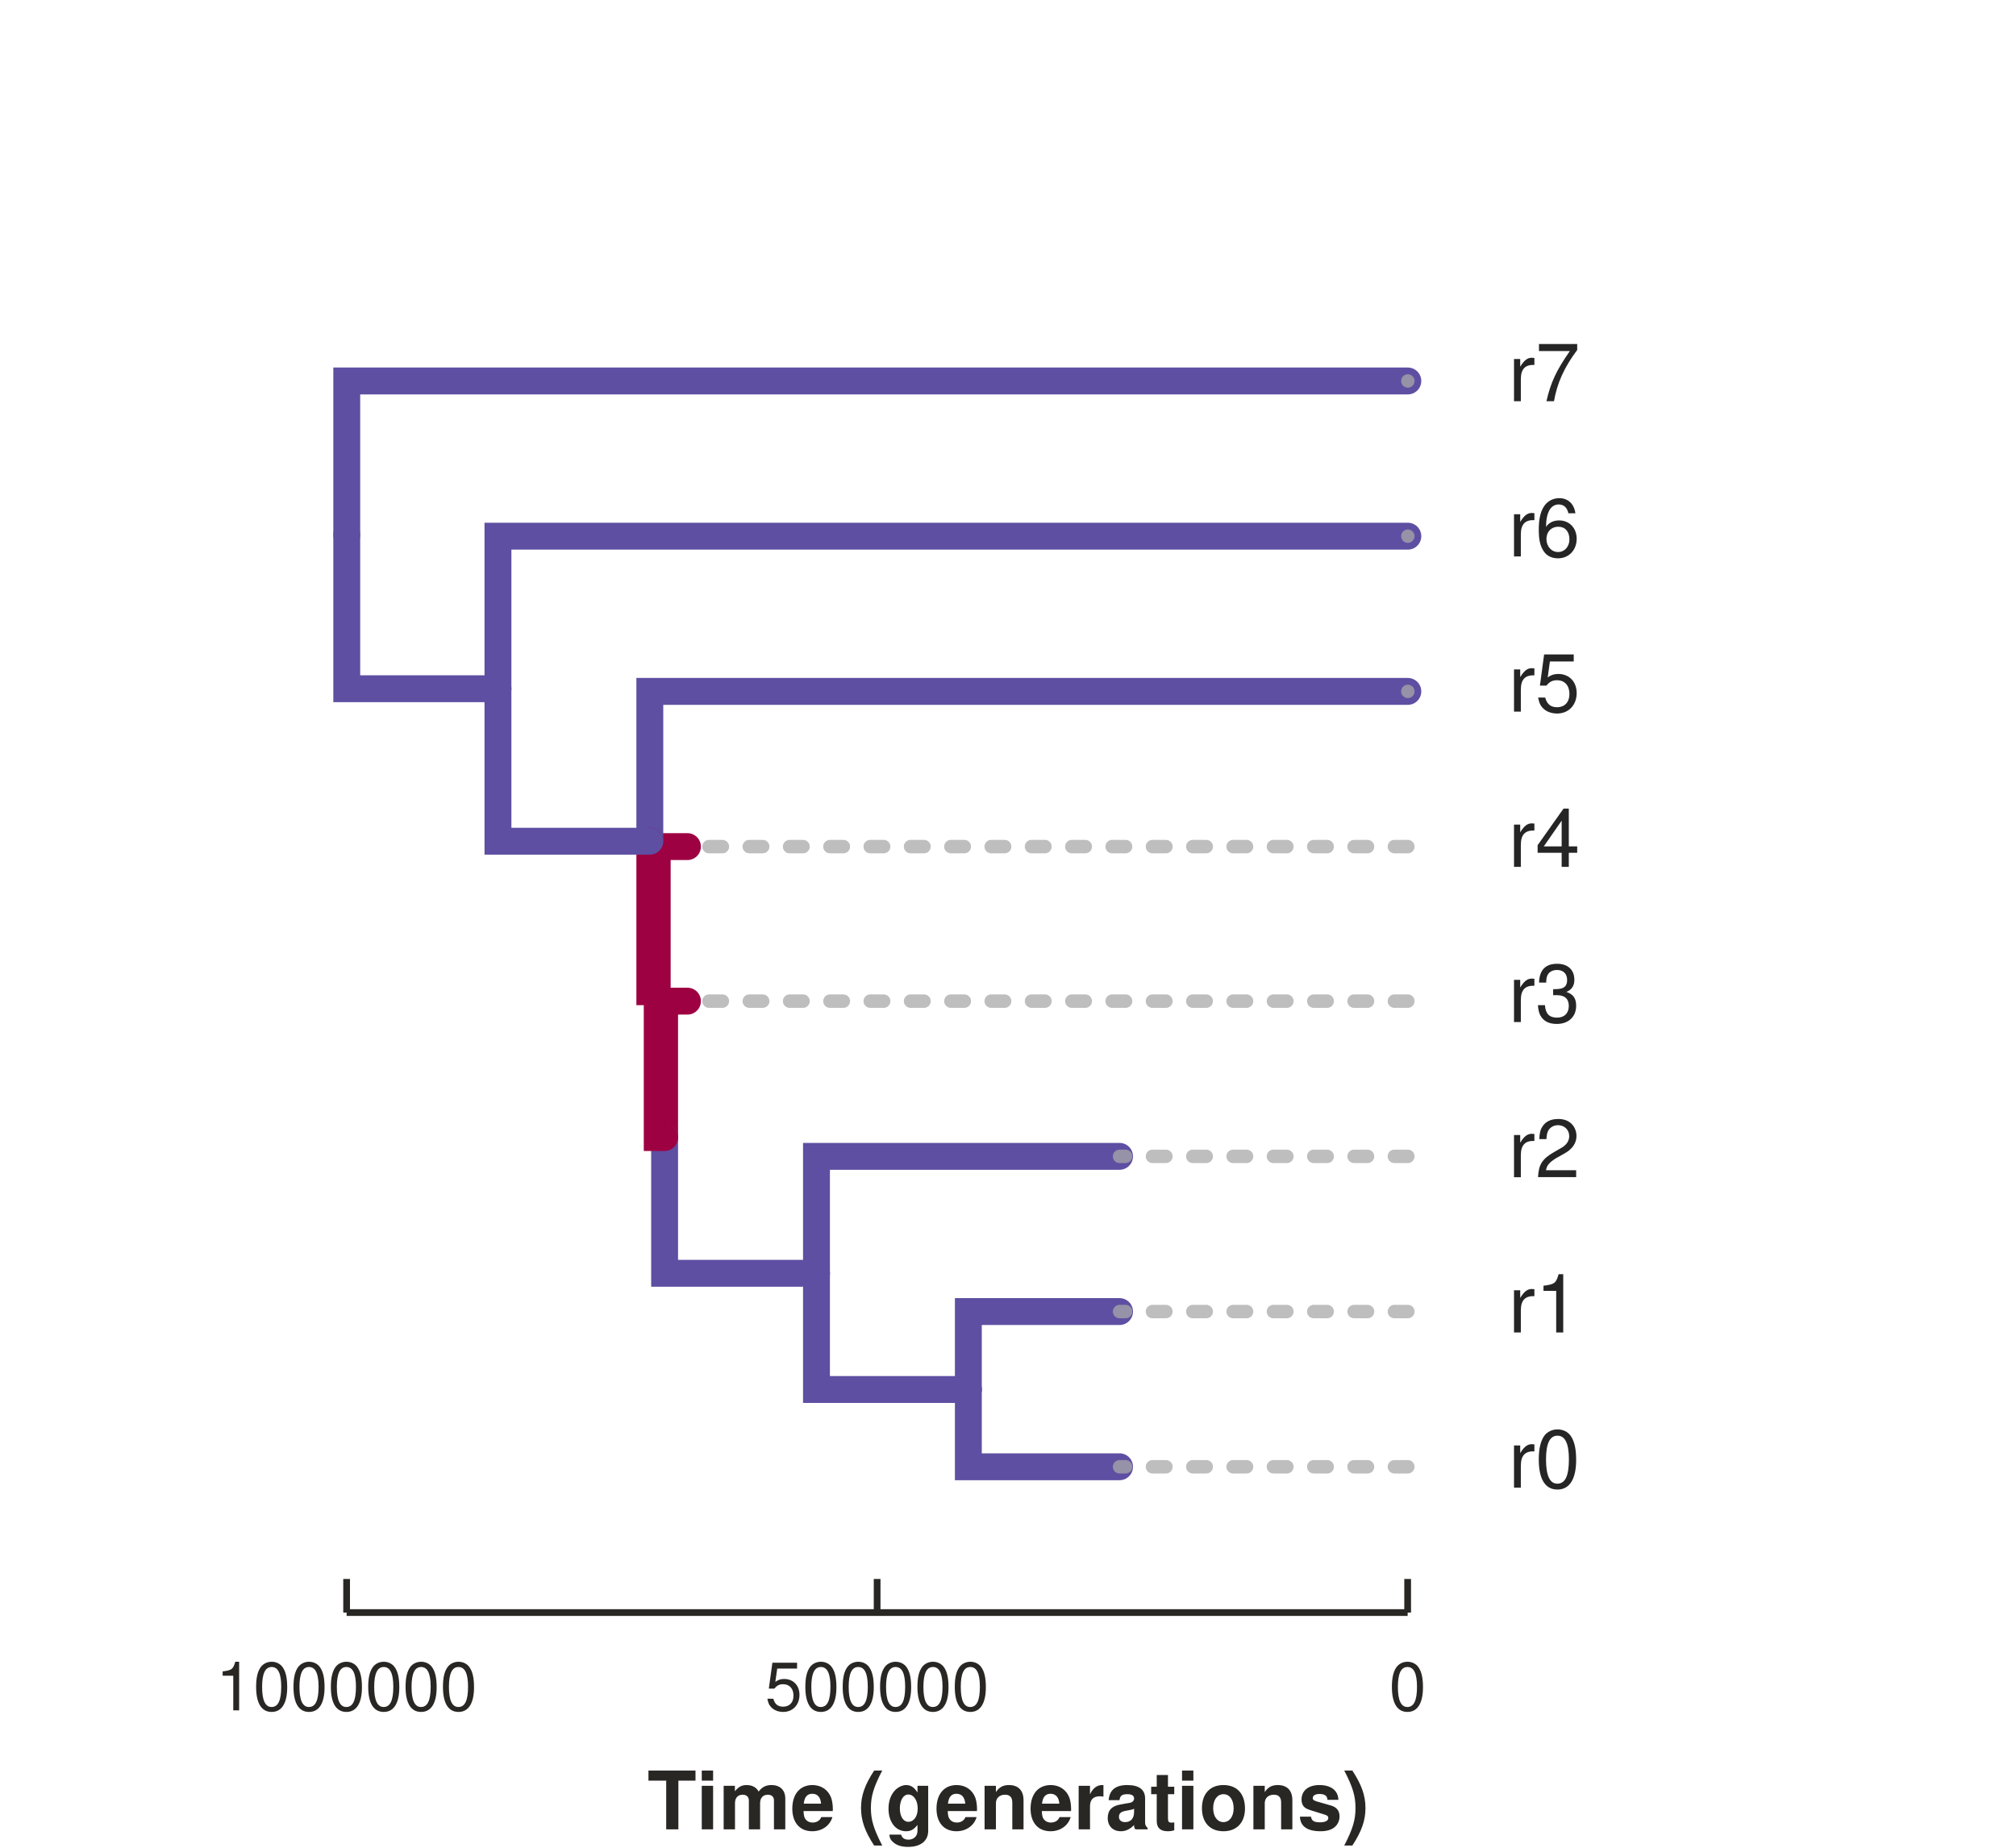
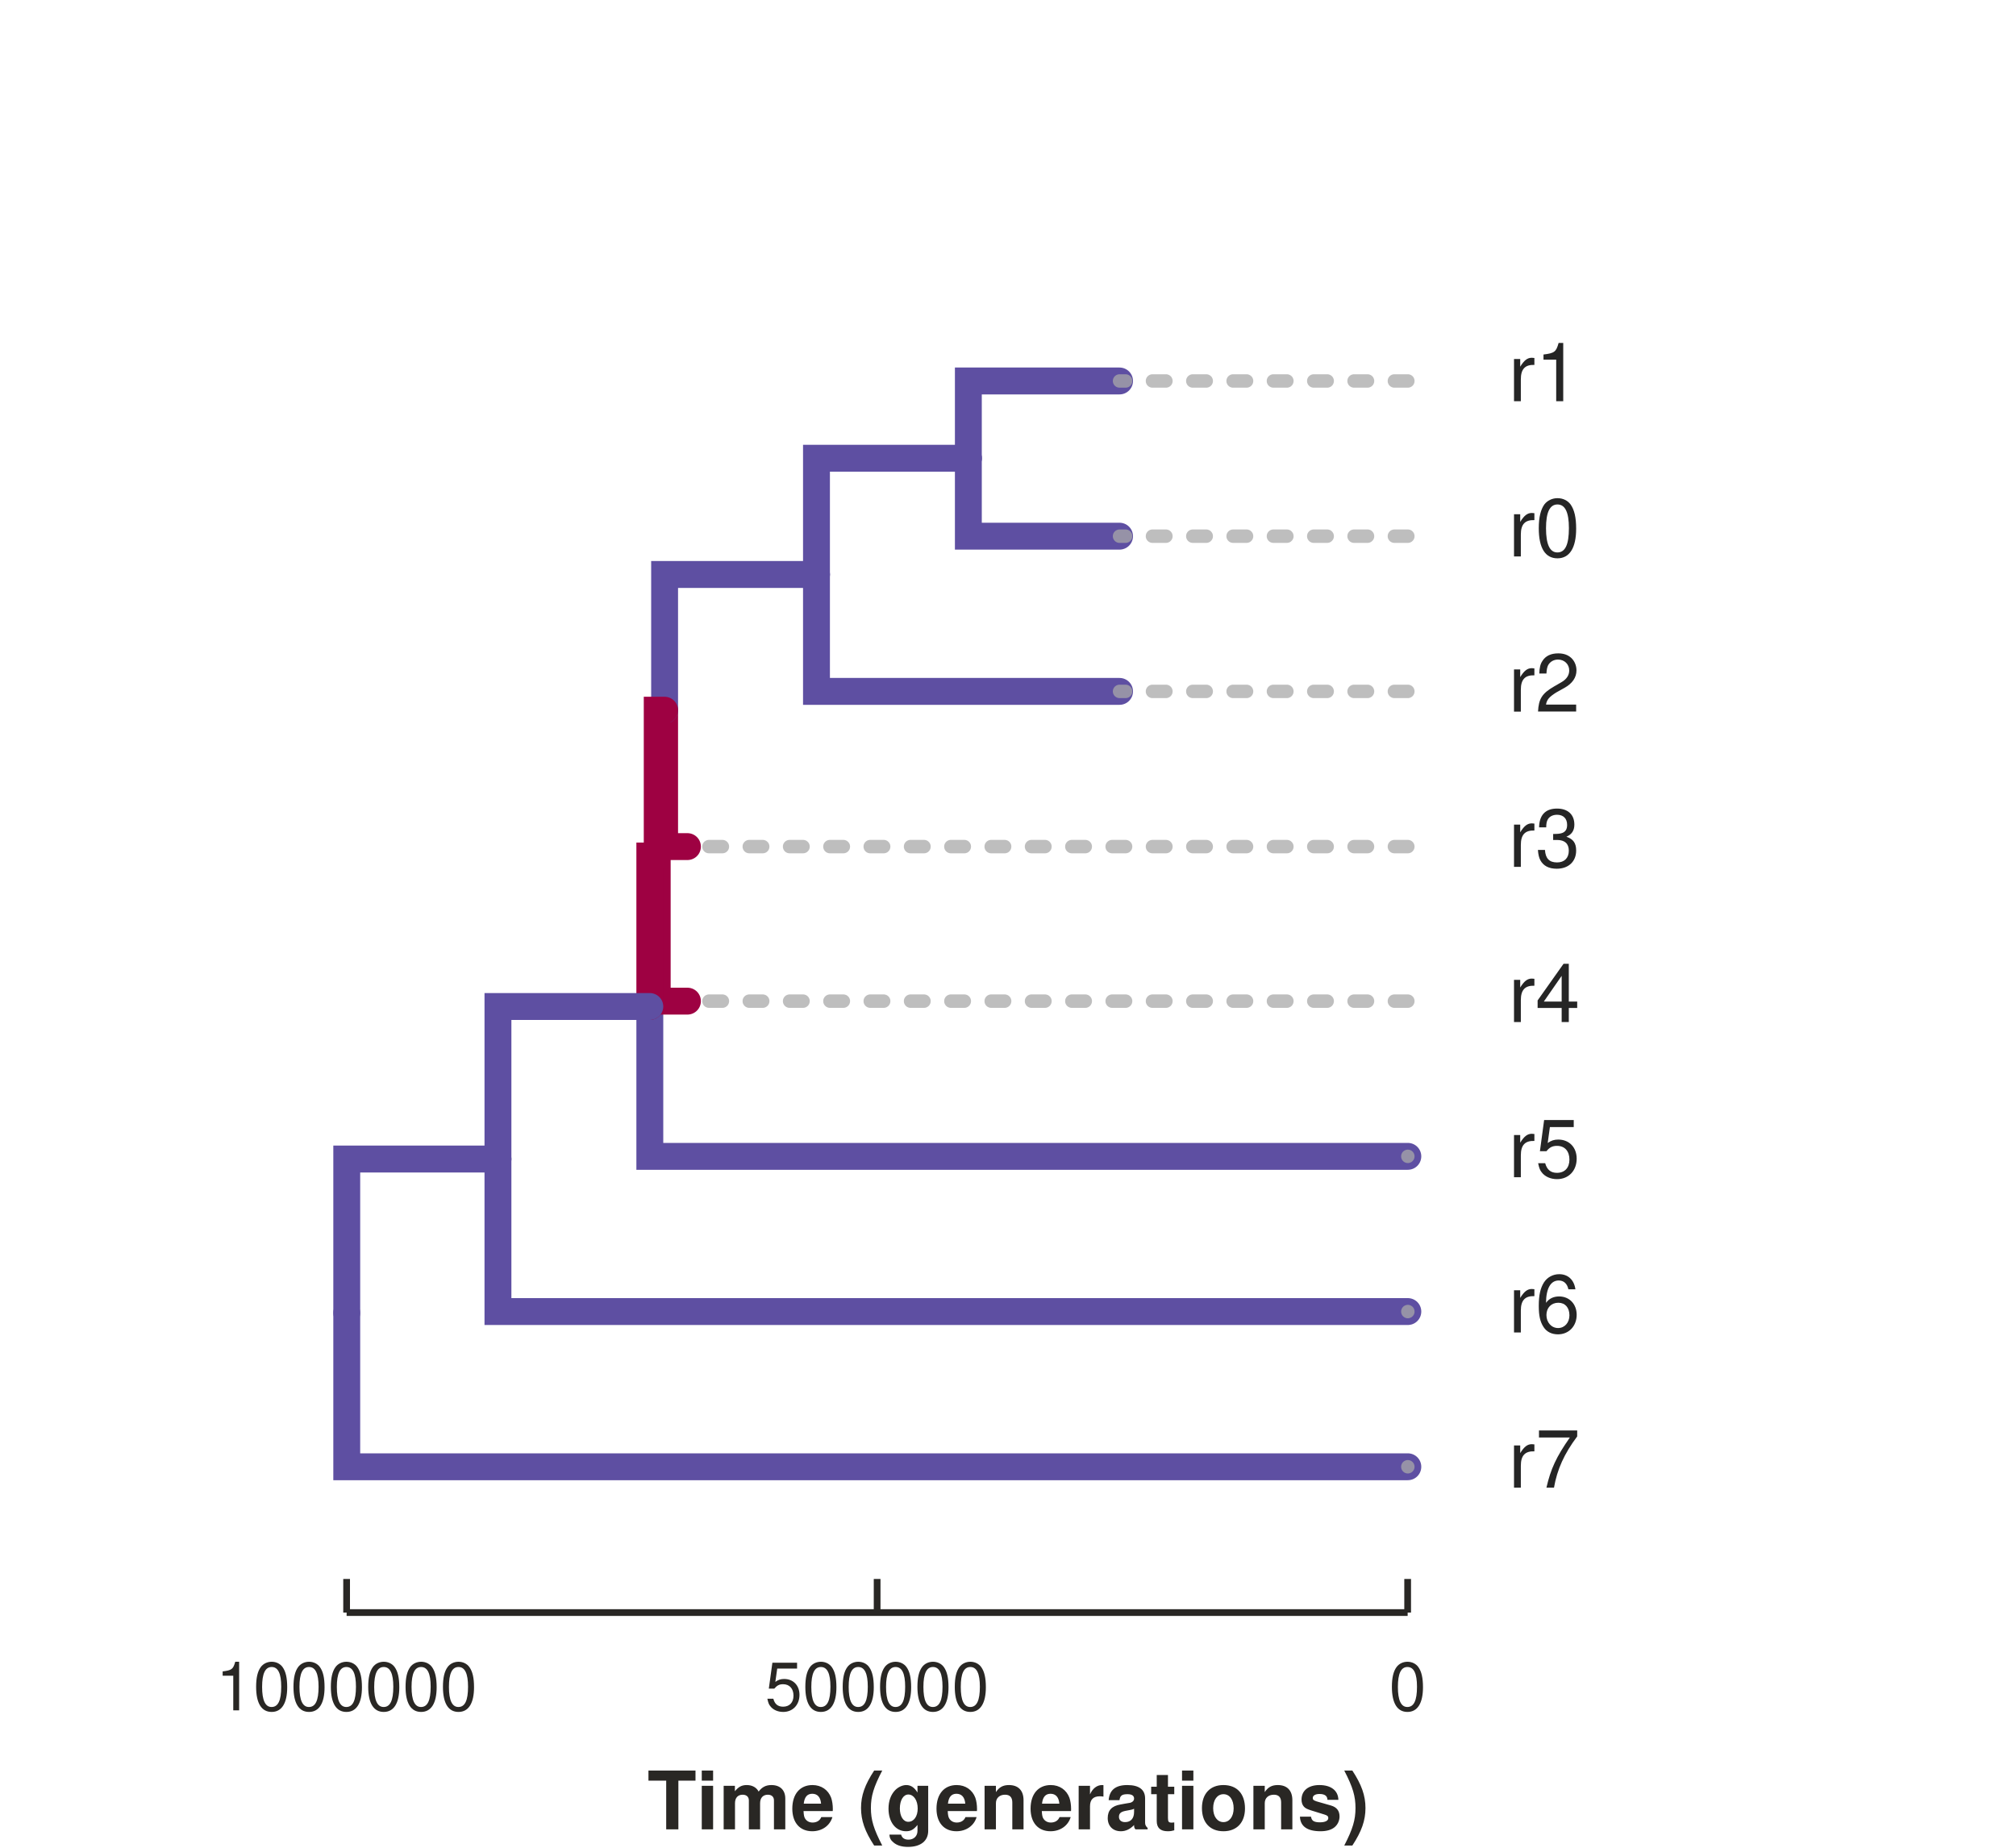
- <svg xmlns="http://www.w3.org/2000/svg" class="toyplot-canvas-Canvas" width="300.0px" height="275.0px" viewBox="0 0 300.0 275.0" preserveAspectRatio="xMidYMid meet" style="background-color:transparent;border-color:#292724;border-style:none;border-width:1.0;fill:rgb(16.1%,15.3%,14.1%);fill-opacity:1.0;font-family:Helvetica;font-size:12px;opacity:1.0;stroke:rgb(16.1%,15.3%,14.1%);stroke-opacity:1.0;stroke-width:1.0" id="t6d21fb73be0246e59818a82222356fb7">
-   <g class="toyplot-coordinates-Cartesian" id="tba448511525246cd82c62176c7e88f44">
-     <clipPath id="t4a245c7738ab47319bf8edd8b877e5e3">
+ <svg xmlns="http://www.w3.org/2000/svg" class="toyplot-canvas-Canvas" width="300.0px" height="275.0px" viewBox="0 0 300.0 275.0" preserveAspectRatio="xMidYMid meet" style="background-color:transparent;border-color:#292724;border-style:none;border-width:1.0;fill:rgb(16.1%,15.3%,14.1%);fill-opacity:1.0;font-family:Helvetica;font-size:12px;opacity:1.0;stroke:rgb(16.1%,15.3%,14.1%);stroke-opacity:1.0;stroke-width:1.0" id="t8534844bbdd640579e9526b8ee62c574">
+   <g class="toyplot-coordinates-Cartesian" id="t9719cb009842492f9bff23099b0d8ab9">
+     <clipPath id="tb0b04696670049ba97973aa7e96a43f6">
      <rect x="35.0" y="35.0" width="230.0" height="205.0" />
    </clipPath>
-     <g clip-path="url(#t4a245c7738ab47319bf8edd8b877e5e3)">
-       <g class="toytree-mark-Toytree" id="t11f3ef6d3683454380afd40b90b9b440">
+     <g clip-path="url(#tb0b04696670049ba97973aa7e96a43f6)">
+       <g class="toytree-mark-Toytree" id="t24641670ebe24e07b11c48b63a29d6e0">
        <g class="toytree-Edges" style="stroke:rgb(14.5%,14.5%,14.5%);stroke-opacity:1.0;stroke-linecap:round;stroke-width:2.0;fill:none">
-           <path d="M 144.1 206.8 L 144.1 218.3 L 166.6 218.3" id="8,0" style="stroke:rgb(36.9%,31.0%,63.5%);stroke-opacity:1.0;stroke-width:4.0" />
-           <path d="M 144.1 206.8 L 144.1 195.2 L 166.6 195.2" id="8,1" style="stroke:rgb(36.9%,31.0%,63.5%);stroke-opacity:1.0;stroke-width:4.0" />
-           <path d="M 121.5 189.5 L 121.5 172.1 L 166.6 172.1" id="9,2" style="stroke:rgb(36.9%,31.0%,63.5%);stroke-opacity:1.0;stroke-width:4.0" />
-           <path d="M 98.9 169.3 L 98.9 149.0 L 102.3 149.0" id="10,3" style="stroke:rgb(62.0%,0.4%,25.9%);stroke-opacity:1.0;stroke-width:4.0" />
-           <path d="M 97.8 147.6 L 97.8 126.0 L 102.3 126.0" id="11,4" style="stroke:rgb(62.0%,0.4%,25.9%);stroke-opacity:1.0;stroke-width:4.0" />
-           <path d="M 96.7 125.2 L 96.7 102.9 L 209.5 102.9" id="12,5" style="stroke:rgb(36.9%,31.0%,63.5%);stroke-opacity:1.0;stroke-width:4.0" />
-           <path d="M 74.1 102.5 L 74.1 79.8 L 209.5 79.8" id="13,6" style="stroke:rgb(36.9%,31.0%,63.5%);stroke-opacity:1.0;stroke-width:4.0" />
-           <path d="M 51.6 79.6 L 51.6 56.7 L 209.5 56.7" id="14,7" style="stroke:rgb(36.9%,31.0%,63.5%);stroke-opacity:1.0;stroke-width:4.0" />
-           <path d="M 121.5 189.5 L 121.5 206.8 L 144.1 206.8" id="9,8" style="stroke:rgb(36.9%,31.0%,63.5%);stroke-opacity:1.0;stroke-width:4.0" />
-           <path d="M 98.9 169.3 L 98.9 189.5 L 121.5 189.5" id="10,9" style="stroke:rgb(36.9%,31.0%,63.5%);stroke-opacity:1.0;stroke-width:4.0" />
-           <path d="M 97.8 147.6 L 97.8 169.3 L 98.9 169.3" id="11,10" style="stroke:rgb(62.0%,0.4%,25.9%);stroke-opacity:1.0;stroke-width:4.0" />
-           <path d="M 96.7 125.2 L 96.7 147.6 L 97.8 147.6" id="12,11" style="stroke:rgb(62.0%,0.4%,25.9%);stroke-opacity:1.0;stroke-width:4.0" />
-           <path d="M 74.1 102.5 L 74.1 125.2 L 96.7 125.2" id="13,12" style="stroke:rgb(36.9%,31.0%,63.5%);stroke-opacity:1.0;stroke-width:4.0" />
-           <path d="M 51.6 79.6 L 51.6 102.5 L 74.1 102.5" id="14,13" style="stroke:rgb(36.9%,31.0%,63.5%);stroke-opacity:1.0;stroke-width:4.0" />
+           <path d="M 51.6 195.4 L 51.6 218.3 L 209.5 218.3" id="14,0" style="stroke:rgb(36.9%,31.0%,63.5%);stroke-opacity:1.0;stroke-width:4.0" />
+           <path d="M 74.1 172.5 L 74.1 195.2 L 209.5 195.2" id="13,1" style="stroke:rgb(36.9%,31.0%,63.5%);stroke-opacity:1.0;stroke-width:4.0" />
+           <path d="M 96.7 149.8 L 96.7 172.1 L 209.5 172.1" id="12,2" style="stroke:rgb(36.9%,31.0%,63.5%);stroke-opacity:1.0;stroke-width:4.0" />
+           <path d="M 97.8 127.4 L 97.8 149.0 L 102.3 149.0" id="11,3" style="stroke:rgb(62.0%,0.4%,25.9%);stroke-opacity:1.0;stroke-width:4.0" />
+           <path d="M 98.9 105.7 L 98.9 126.0 L 102.3 126.0" id="10,4" style="stroke:rgb(62.0%,0.4%,25.9%);stroke-opacity:1.0;stroke-width:4.0" />
+           <path d="M 121.5 85.5 L 121.5 102.9 L 166.6 102.9" id="9,5" style="stroke:rgb(36.9%,31.0%,63.5%);stroke-opacity:1.0;stroke-width:4.0" />
+           <path d="M 144.1 68.2 L 144.1 79.8 L 166.6 79.8" id="8,6" style="stroke:rgb(36.9%,31.0%,63.5%);stroke-opacity:1.0;stroke-width:4.0" />
+           <path d="M 144.1 68.2 L 144.1 56.7 L 166.6 56.7" id="8,7" style="stroke:rgb(36.9%,31.0%,63.5%);stroke-opacity:1.0;stroke-width:4.0" />
+           <path d="M 121.5 85.5 L 121.5 68.2 L 144.1 68.2" id="9,8" style="stroke:rgb(36.9%,31.0%,63.5%);stroke-opacity:1.0;stroke-width:4.0" />
+           <path d="M 98.9 105.7 L 98.9 85.5 L 121.5 85.5" id="10,9" style="stroke:rgb(36.9%,31.0%,63.5%);stroke-opacity:1.0;stroke-width:4.0" />
+           <path d="M 97.8 127.4 L 97.8 105.7 L 98.9 105.7" id="11,10" style="stroke:rgb(62.0%,0.4%,25.9%);stroke-opacity:1.0;stroke-width:4.0" />
+           <path d="M 96.7 149.8 L 96.7 127.4 L 97.8 127.4" id="12,11" style="stroke:rgb(62.0%,0.4%,25.9%);stroke-opacity:1.0;stroke-width:4.0" />
+           <path d="M 74.1 172.5 L 74.1 149.8 L 96.7 149.8" id="13,12" style="stroke:rgb(36.9%,31.0%,63.5%);stroke-opacity:1.0;stroke-width:4.0" />
+           <path d="M 51.6 195.4 L 51.6 172.5 L 74.1 172.5" id="14,13" style="stroke:rgb(36.9%,31.0%,63.5%);stroke-opacity:1.0;stroke-width:4.0" />
        </g>
        <g class="toytree-AlignEdges" style="stroke:rgb(66.0%,66.0%,66.0%);stroke-opacity:0.75;stroke-dasharray:2,4;stroke-linecap:round;stroke-width:2">
-           <path d="M 209.5 218.3 L 166.6 218.3" />
-           <path d="M 209.5 195.2 L 166.6 195.2" />
-           <path d="M 209.5 172.1 L 166.6 172.1" />
+           <path d="M 209.5 218.3 L 209.5 218.3" />
+           <path d="M 209.5 195.2 L 209.5 195.2" />
+           <path d="M 209.5 172.1 L 209.5 172.1" />
          <path d="M 209.5 149.0 L 102.3 149.0" />
          <path d="M 209.5 126.0 L 102.3 126.0" />
-           <path d="M 209.5 102.9 L 209.5 102.9" />
-           <path d="M 209.5 79.8 L 209.5 79.8" />
-           <path d="M 209.5 56.7 L 209.5 56.7" />
+           <path d="M 209.5 102.9 L 166.6 102.9" />
+           <path d="M 209.5 79.8 L 166.6 79.8" />
+           <path d="M 209.5 56.7 L 166.6 56.7" />
        </g>
        <g class="toytree-AdmixEdges" style="fill:rgb(0.0%,0.0%,0.0%);fill-opacity:0.0;stroke:rgb(90.6%,54.1%,76.5%);stroke-opacity:0.6;font-size:14px;stroke-linecap:round;stroke-width:5" />
        <g class="toytree-Nodes" style="fill:rgb(40.0%,76.1%,64.7%);fill-opacity:1.0;stroke:rgb(14.9%,14.9%,14.9%);stroke-opacity:1.0;stroke-width:1.5" />
        <g class="toytree-TipLabels" style="fill:rgb(14.5%,14.5%,14.5%);fill-opacity:1.0;font-family:Helvetica;font-size:12px;font-weight:300;vertical-align:baseline;white-space:pre;stroke:none">
          <g class="toytree-TipLabel" transform="translate(209.472,218.347)">
+             <text x="15.0" y="3.066" style="fill:rgb(14.5%,14.5%,14.5%);fill-opacity:1.0">r7</text>
+           </g>
+           <g class="toytree-TipLabel" transform="translate(209.472,195.248)">
+             <text x="15.0" y="3.066" style="fill:rgb(14.5%,14.5%,14.5%);fill-opacity:1.0">r6</text>
+           </g>
+           <g class="toytree-TipLabel" transform="translate(209.472,172.149)">
+             <text x="15.0" y="3.066" style="fill:rgb(14.5%,14.5%,14.5%);fill-opacity:1.0">r5</text>
+           </g>
+           <g class="toytree-TipLabel" transform="translate(209.472,149.05)">
+             <text x="15.0" y="3.066" style="fill:rgb(14.5%,14.5%,14.5%);fill-opacity:1.0">r4</text>
+           </g>
+           <g class="toytree-TipLabel" transform="translate(209.472,125.95)">
+             <text x="15.0" y="3.066" style="fill:rgb(14.5%,14.5%,14.5%);fill-opacity:1.0">r3</text>
+           </g>
+           <g class="toytree-TipLabel" transform="translate(209.472,102.851)">
+             <text x="15.0" y="3.066" style="fill:rgb(14.5%,14.5%,14.5%);fill-opacity:1.0">r2</text>
+           </g>
+           <g class="toytree-TipLabel" transform="translate(209.472,79.7518)">
            <text x="15.0" y="3.066" style="fill:rgb(14.5%,14.5%,14.5%);fill-opacity:1.0">r0</text>
          </g>
-           <g class="toytree-TipLabel" transform="translate(209.472,195.248)">
+           <g class="toytree-TipLabel" transform="translate(209.472,56.6526)">
            <text x="15.0" y="3.066" style="fill:rgb(14.5%,14.5%,14.5%);fill-opacity:1.0">r1</text>
-           </g>
-           <g class="toytree-TipLabel" transform="translate(209.472,172.149)">
-             <text x="15.0" y="3.066" style="fill:rgb(14.5%,14.5%,14.5%);fill-opacity:1.0">r2</text>
-           </g>
-           <g class="toytree-TipLabel" transform="translate(209.472,149.05)">
-             <text x="15.0" y="3.066" style="fill:rgb(14.5%,14.5%,14.5%);fill-opacity:1.0">r3</text>
-           </g>
-           <g class="toytree-TipLabel" transform="translate(209.472,125.95)">
-             <text x="15.0" y="3.066" style="fill:rgb(14.5%,14.5%,14.5%);fill-opacity:1.0">r4</text>
-           </g>
-           <g class="toytree-TipLabel" transform="translate(209.472,102.851)">
-             <text x="15.0" y="3.066" style="fill:rgb(14.5%,14.5%,14.5%);fill-opacity:1.0">r5</text>
-           </g>
-           <g class="toytree-TipLabel" transform="translate(209.472,79.7518)">
-             <text x="15.0" y="3.066" style="fill:rgb(14.5%,14.5%,14.5%);fill-opacity:1.0">r6</text>
-           </g>
-           <g class="toytree-TipLabel" transform="translate(209.472,56.6526)">
-             <text x="15.0" y="3.066" style="fill:rgb(14.5%,14.5%,14.5%);fill-opacity:1.0">r7</text>
          </g>
        </g>
      </g>
    </g>
-     <g class="toyplot-coordinates-Axis" id="ta77099a423354619be04d337eb88e925" transform="translate(50.0,225.0)translate(0,15.0)">
+     <g class="toyplot-coordinates-Axis" id="tbc4070004c1e45f1b740a91e84eefc22" transform="translate(50.0,225.0)translate(0,15.0)">
      <line x1="1.579" y1="0" x2="159.472" y2="0" style="" />
      <g>
        <line x1="1.579" y1="0" x2="1.579" y2="-5" style="" />
        <line x1="80.525" y1="0" x2="80.525" y2="-5" style="" />
        <line x1="159.472" y1="0" x2="159.472" y2="-5" style="" />
      </g>
      <g>
        <g transform="translate(1.578931,6)">
          <text x="-19.46" y="8.555" style="fill:rgb(16.1%,15.3%,14.1%);fill-opacity:1.0;font-family:helvetica;font-size:10.0px;font-weight:normal;stroke:none;vertical-align:baseline;white-space:pre">1000000</text>
        </g>
        <g transform="translate(80.52547,6)">
          <text x="-16.68" y="8.555" style="fill:rgb(16.1%,15.3%,14.1%);fill-opacity:1.0;font-family:helvetica;font-size:10.0px;font-weight:normal;stroke:none;vertical-align:baseline;white-space:pre">500000</text>
        </g>
        <g transform="translate(159.472,6)">
          <text x="-2.78" y="8.555" style="fill:rgb(16.1%,15.3%,14.1%);fill-opacity:1.0;font-family:helvetica;font-size:10.0px;font-weight:normal;stroke:none;vertical-align:baseline;white-space:pre">0</text>
        </g>
      </g>
      <g transform="translate(100.0,22)">
        <text x="-53.676" y="10.266" style="fill:rgb(16.1%,15.3%,14.1%);fill-opacity:1.0;font-family:helvetica;font-size:12.0px;font-weight:bold;stroke:none;vertical-align:baseline;white-space:pre">Time (generations)</text>
      </g>
      <g class="toyplot-coordinates-Axis-coordinates" style="visibility:hidden" transform="">
        <line x1="0" x2="0" y1="-3.0" y2="4.5" style="stroke:rgb(43.9%,50.2%,56.5%);stroke-opacity:1.0;stroke-width:1.0" />
        <text x="0" y="-6" style="alignment-baseline:alphabetic;fill:rgb(43.9%,50.2%,56.5%);fill-opacity:1.0;font-size:10px;font-weight:normal;stroke:none;text-anchor:middle" />
      </g>
    </g>
  </g>
</svg>
